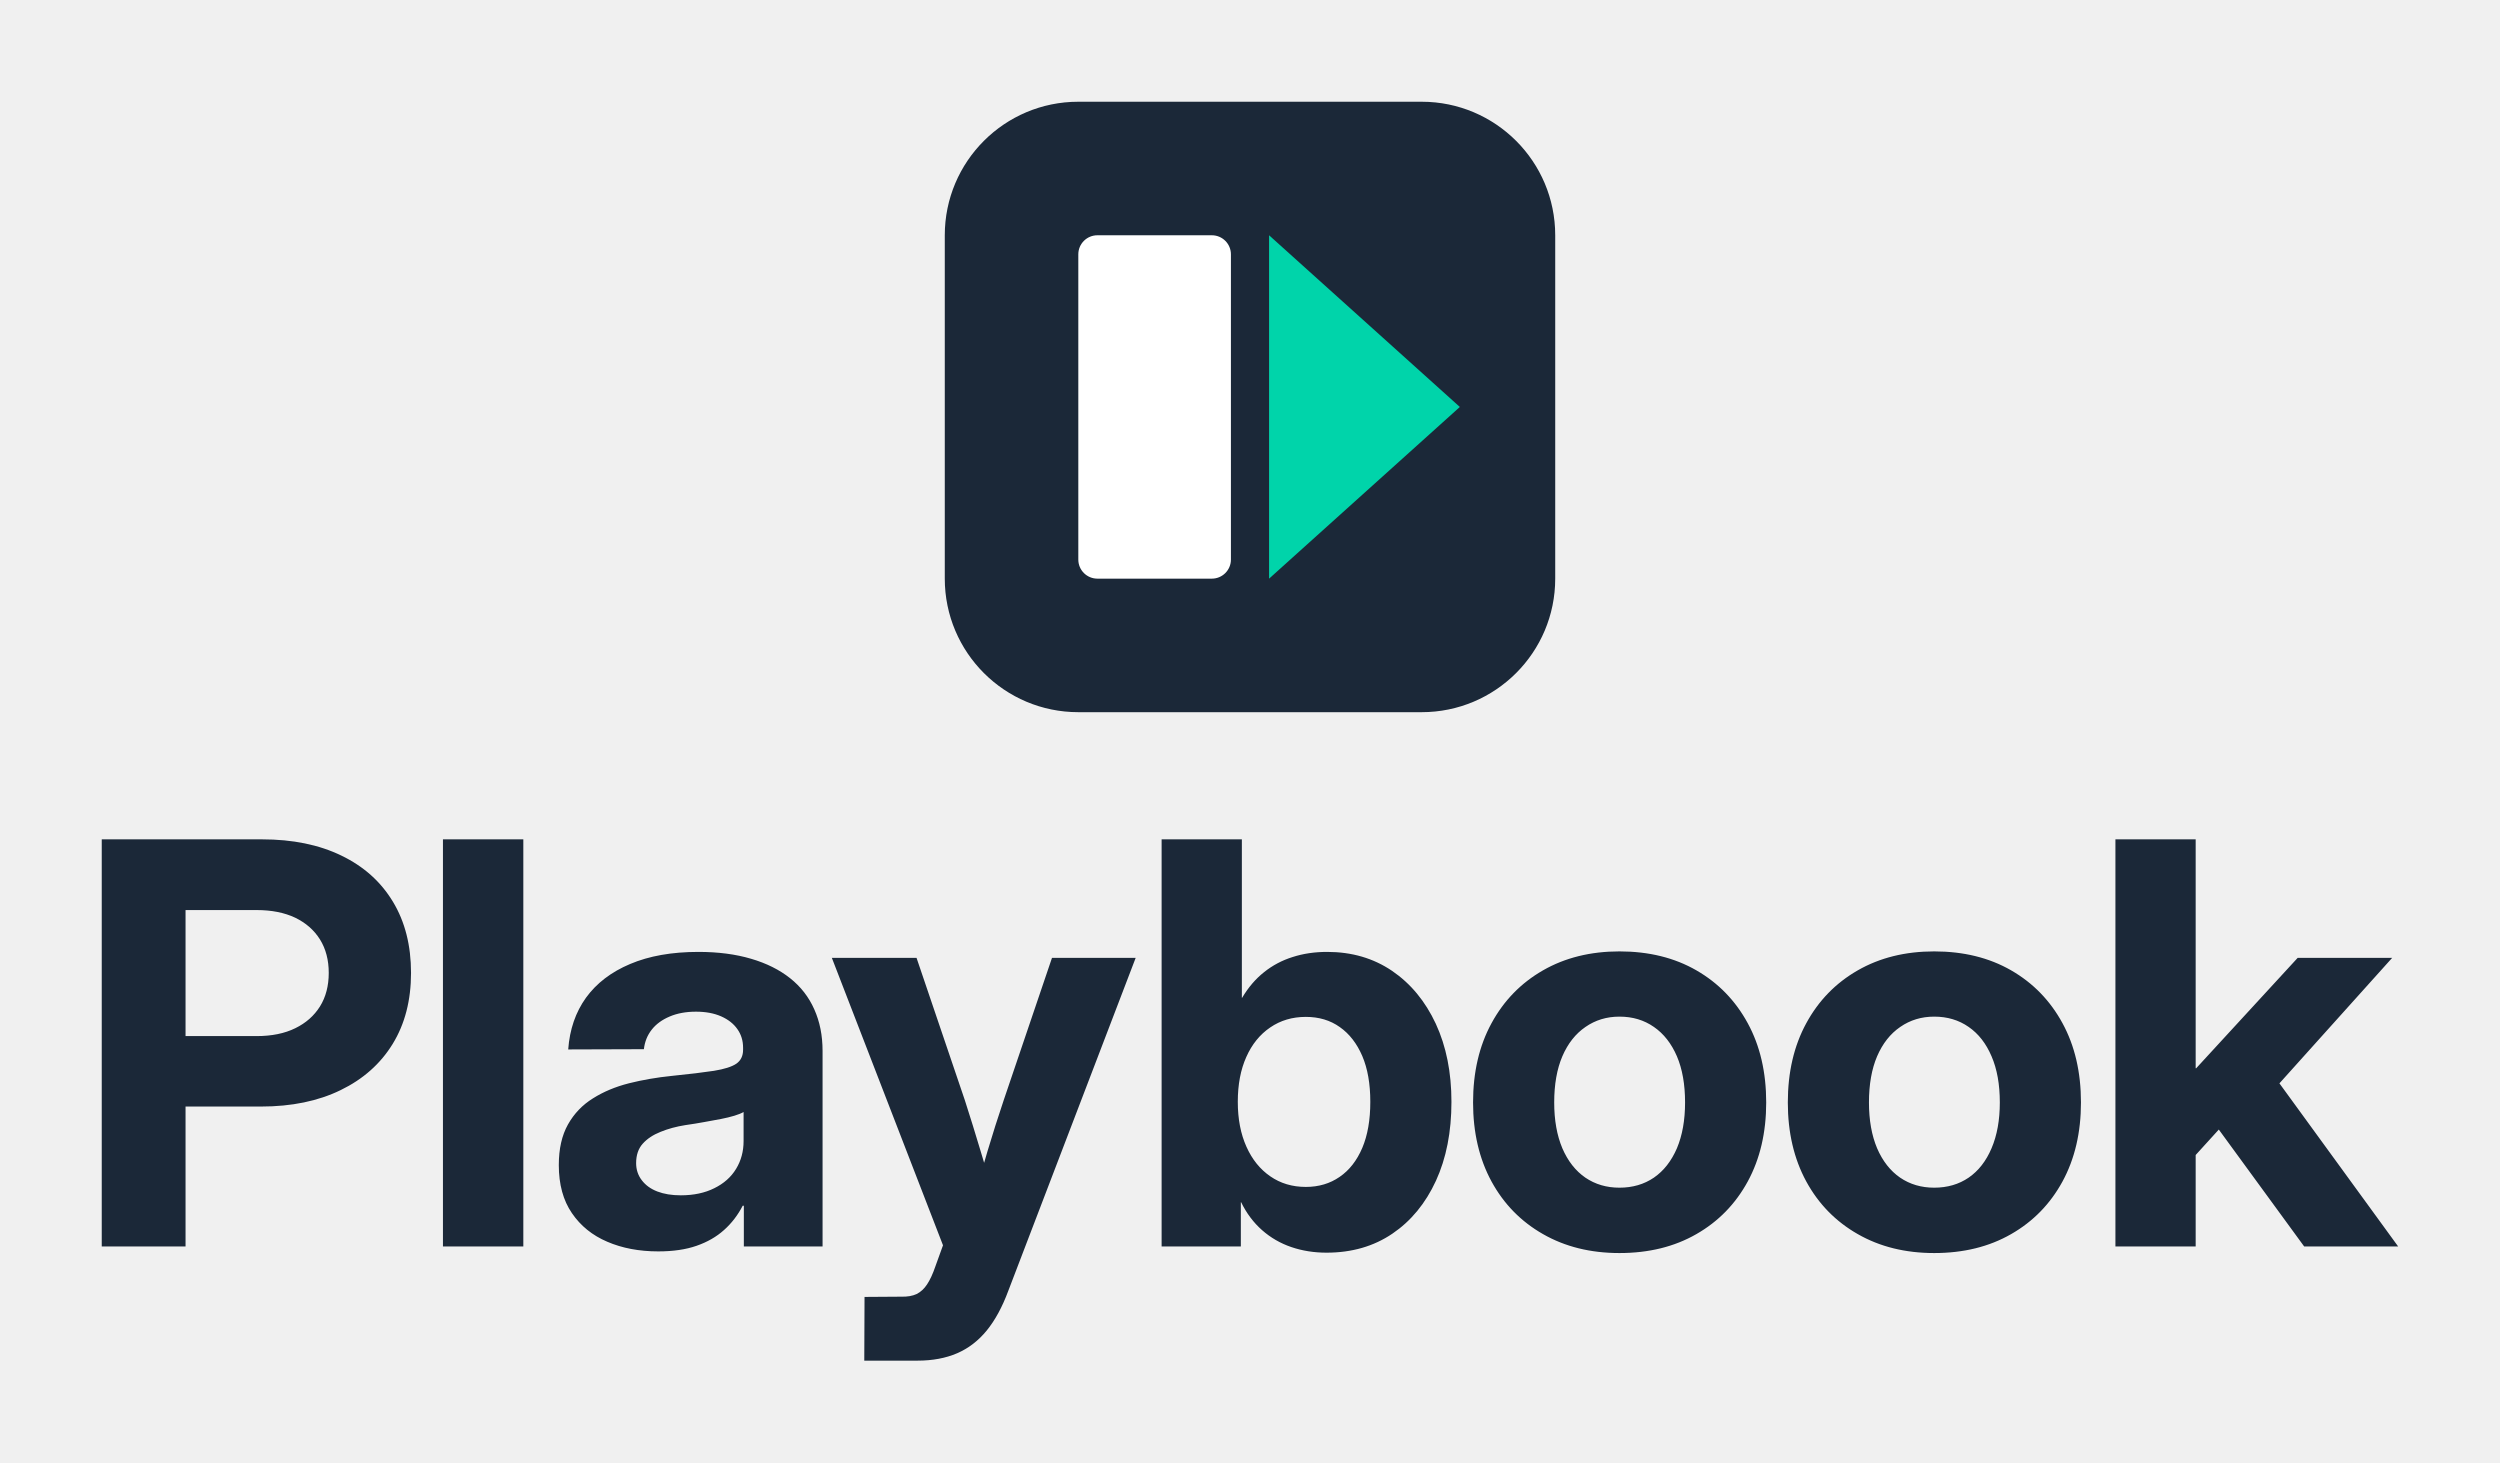
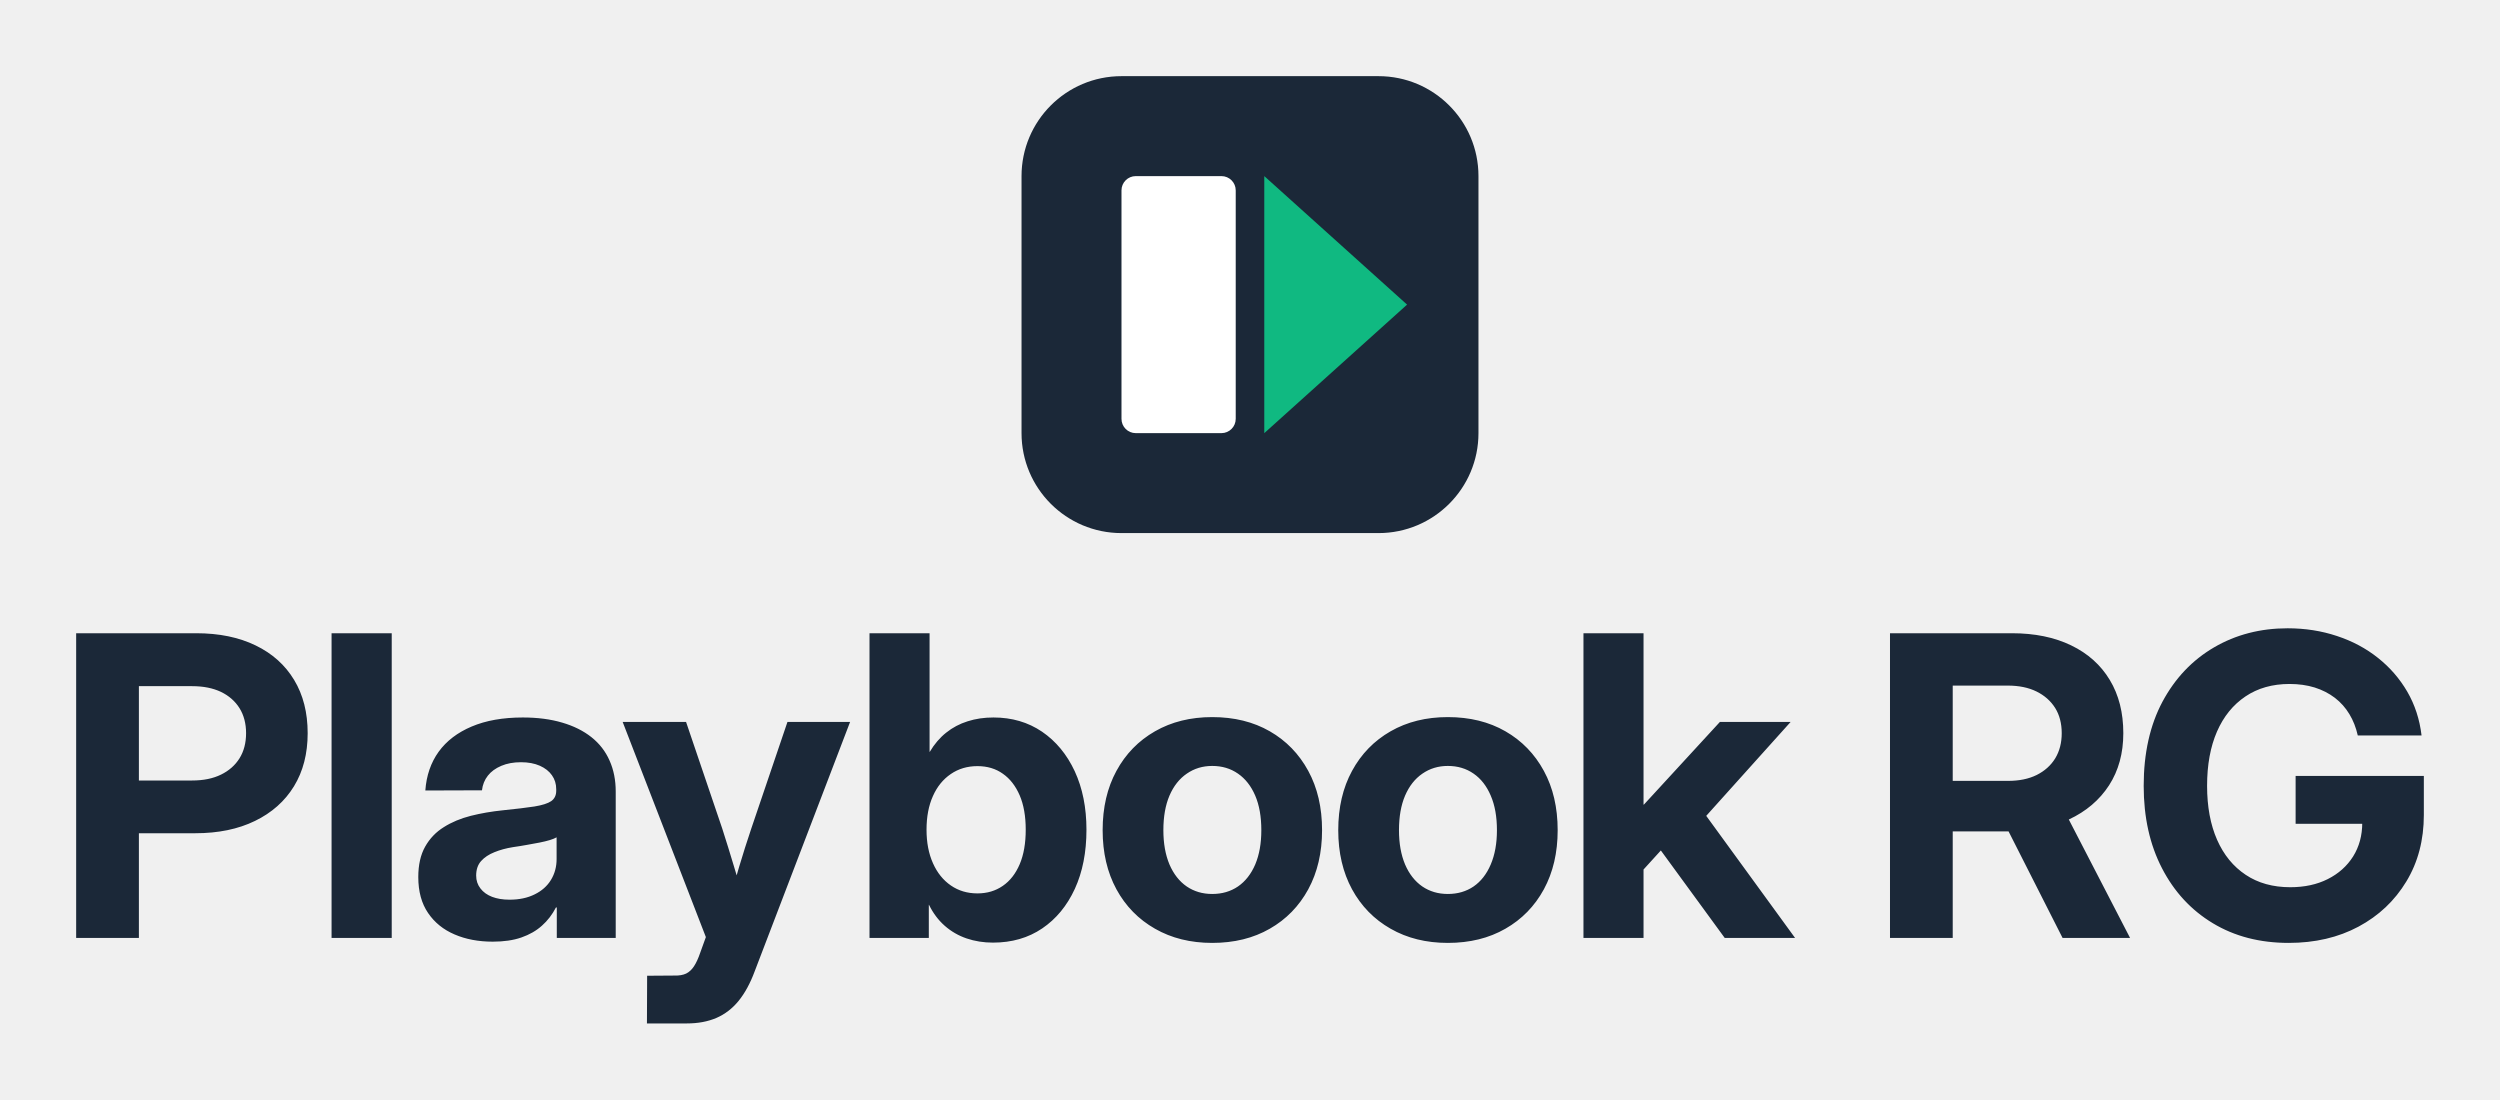
- <svg xmlns="http://www.w3.org/2000/svg" width="196.58" height="114.99" viewBox="0 0 196.58 114.99">
-   <g transform="translate(74.29 8) scale(0.75)">
+ <svg xmlns="http://www.w3.org/2000/svg" width="262.62" height="115.51" viewBox="0 0 262.62 115.51">
+   <g transform="translate(107.31 8) scale(0.75)">
    <rect width="64" height="64" rx="14" fill="#1B2838" />
    <rect x="14" y="14" width="16" height="36" rx="2" fill="#FFFFFF" />
-     <polygon points="34,14 54,32 34,50" fill="#00D4AA" />
+     <polygon points="34,14 54,32 34,50" fill="#10B981" />
  </g>
-   <path transform="translate(5.59 98.01)" d="M2.41 0L2.41 -32.01L15.02 -32.01Q18.63 -32.01 21.26 -30.73Q23.89 -29.46 25.31 -27.1Q26.73 -24.75 26.73 -21.51Q26.73 -18.28 25.29 -15.93Q23.85 -13.58 21.19 -12.29Q18.54 -11 14.93 -11L6.04 -11L6.04 -16.54L14.59 -16.54Q16.37 -16.54 17.63 -17.16Q18.88 -17.77 19.57 -18.87Q20.26 -19.98 20.26 -21.51Q20.26 -23.03 19.57 -24.14Q18.88 -25.24 17.62 -25.85Q16.35 -26.45 14.59 -26.45L9 -26.45L9 0ZM35.56 -32.01L35.56 0L29.24 0L29.24 -32.01ZM46.17 0.39Q43.92 0.39 42.16 -0.37Q40.4 -1.12 39.38 -2.62Q38.35 -4.12 38.35 -6.4Q38.35 -8.31 39.07 -9.59Q39.79 -10.87 41.03 -11.64Q42.26 -12.42 43.87 -12.83Q45.47 -13.23 47.23 -13.41Q49.31 -13.62 50.55 -13.81Q51.78 -14.01 52.31 -14.37Q52.84 -14.74 52.84 -15.47L52.84 -15.62Q52.84 -16.46 52.39 -17.09Q51.95 -17.72 51.12 -18.09Q50.28 -18.46 49.14 -18.46Q47.96 -18.46 47.07 -18.08Q46.17 -17.7 45.66 -17.05Q45.14 -16.39 45.04 -15.51L39.09 -15.49Q39.26 -17.85 40.49 -19.56Q41.73 -21.27 43.96 -22.21Q46.2 -23.16 49.33 -23.16Q51.65 -23.16 53.47 -22.62Q55.28 -22.09 56.54 -21.09Q57.8 -20.09 58.44 -18.64Q59.09 -17.19 59.09 -15.38L59.09 0L52.9 0L52.9 -3.2L52.81 -3.2Q52.23 -2.08 51.34 -1.29Q50.45 -0.49 49.18 -0.05Q47.92 0.39 46.17 0.39ZM47.94 -4.02Q49.46 -4.02 50.58 -4.58Q51.7 -5.13 52.29 -6.1Q52.88 -7.07 52.88 -8.29L52.88 -10.57Q52.62 -10.42 52.16 -10.28Q51.7 -10.14 51.09 -10.02Q50.49 -9.9 49.78 -9.78Q49.08 -9.65 48.3 -9.54Q47.23 -9.37 46.35 -9.01Q45.47 -8.66 44.95 -8.08Q44.43 -7.5 44.43 -6.55Q44.43 -5.78 44.88 -5.2Q45.32 -4.62 46.1 -4.32Q46.88 -4.02 47.94 -4.02ZM62.37 8.98L62.39 3.97L65.27 3.95Q66 3.97 66.49 3.74Q66.97 3.5 67.31 2.98Q67.66 2.45 67.96 1.57L68.56 -0.09L59.82 -22.69L66.48 -22.69L70.28 -11.49Q70.92 -9.5 71.52 -7.49Q72.13 -5.48 72.71 -3.46L70.92 -3.46Q71.46 -5.48 72.06 -7.49Q72.66 -9.5 73.33 -11.49L77.13 -22.69L83.71 -22.69L73.69 3.5Q72.99 5.39 72 6.61Q71.01 7.82 69.67 8.4Q68.32 8.98 66.56 8.98Q65.53 8.98 64.47 8.98Q63.4 8.98 62.37 8.98ZM98.72 0.49Q97.24 0.49 95.95 0.05Q94.66 -0.39 93.65 -1.28Q92.64 -2.17 92 -3.48L91.98 -3.48L91.98 0L85.75 0L85.75 -32.01L92.06 -32.01L92.06 -19.55L92.08 -19.55Q92.81 -20.78 93.81 -21.57Q94.81 -22.37 96.06 -22.76Q97.3 -23.16 98.77 -23.16Q101.67 -23.16 103.87 -21.67Q106.07 -20.17 107.31 -17.51Q108.54 -14.85 108.54 -11.37Q108.54 -7.82 107.32 -5.16Q106.09 -2.49 103.89 -1Q101.69 0.49 98.72 0.49ZM97.09 -4.68Q98.61 -4.68 99.75 -5.47Q100.89 -6.25 101.53 -7.75Q102.16 -9.24 102.16 -11.37Q102.16 -13.49 101.53 -14.97Q100.89 -16.46 99.76 -17.25Q98.64 -18.05 97.09 -18.05Q95.5 -18.05 94.29 -17.22Q93.07 -16.39 92.41 -14.9Q91.74 -13.41 91.74 -11.37Q91.74 -9.35 92.42 -7.84Q93.09 -6.34 94.3 -5.51Q95.5 -4.68 97.09 -4.68ZM121.75 0.52Q118.34 0.52 115.74 -0.97Q113.14 -2.45 111.69 -5.11Q110.24 -7.78 110.24 -11.32Q110.24 -14.89 111.69 -17.55Q113.14 -20.22 115.74 -21.71Q118.34 -23.2 121.75 -23.2Q125.21 -23.2 127.8 -21.71Q130.39 -20.22 131.84 -17.55Q133.29 -14.89 133.29 -11.32Q133.29 -7.78 131.84 -5.11Q130.39 -2.45 127.8 -0.97Q125.21 0.52 121.75 0.52ZM121.75 -4.62Q123.3 -4.62 124.46 -5.41Q125.62 -6.21 126.27 -7.72Q126.91 -9.24 126.91 -11.32Q126.91 -13.45 126.27 -14.95Q125.62 -16.46 124.46 -17.26Q123.3 -18.07 121.75 -18.07Q120.25 -18.07 119.08 -17.26Q117.91 -16.46 117.26 -14.95Q116.62 -13.45 116.62 -11.32Q116.62 -9.24 117.26 -7.72Q117.91 -6.21 119.07 -5.41Q120.23 -4.62 121.75 -4.62ZM146.5 0.52Q143.09 0.52 140.49 -0.97Q137.89 -2.45 136.44 -5.11Q134.99 -7.78 134.99 -11.32Q134.99 -14.89 136.44 -17.55Q137.89 -20.22 140.49 -21.71Q143.09 -23.2 146.5 -23.2Q149.96 -23.2 152.55 -21.71Q155.14 -20.22 156.59 -17.55Q158.04 -14.89 158.04 -11.32Q158.04 -7.78 156.59 -5.11Q155.14 -2.45 152.55 -0.97Q149.96 0.52 146.5 0.52ZM146.5 -4.62Q148.05 -4.62 149.21 -5.41Q150.37 -6.21 151.01 -7.72Q151.66 -9.24 151.66 -11.32Q151.66 -13.45 151.01 -14.95Q150.37 -16.46 149.21 -17.26Q148.05 -18.07 146.5 -18.07Q145 -18.07 143.83 -17.26Q142.66 -16.46 142.01 -14.95Q141.37 -13.45 141.37 -11.32Q141.37 -9.24 142.01 -7.72Q142.66 -6.21 143.82 -5.41Q144.98 -4.62 146.5 -4.62ZM166.46 -6.53L166.46 -14.01L167.1 -14.01L175.08 -22.69L182.51 -22.69L172.24 -11.26L170.76 -11.26ZM160.75 0L160.75 -32.01L167.06 -32.01L167.06 0ZM175.59 0L168.39 -9.86L172.58 -14.29L182.98 0Z" fill="#1B2838" />
+   <path transform="translate(5.59 98.53)" d="M2.41 0L2.41 -32.01L15.02 -32.01Q18.63 -32.01 21.26 -30.73Q23.89 -29.46 25.31 -27.1Q26.73 -24.75 26.73 -21.51Q26.73 -18.28 25.29 -15.93Q23.85 -13.58 21.19 -12.29Q18.54 -11 14.93 -11L6.04 -11L6.04 -16.54L14.59 -16.54Q16.37 -16.54 17.63 -17.16Q18.88 -17.77 19.57 -18.87Q20.26 -19.98 20.26 -21.51Q20.26 -23.03 19.57 -24.14Q18.88 -25.24 17.62 -25.85Q16.35 -26.45 14.59 -26.45L9 -26.45L9 0ZM35.56 -32.01L35.56 0L29.24 0L29.24 -32.01ZM46.17 0.39Q43.92 0.39 42.16 -0.37Q40.4 -1.12 39.38 -2.62Q38.35 -4.12 38.35 -6.4Q38.35 -8.31 39.07 -9.59Q39.79 -10.87 41.03 -11.64Q42.26 -12.42 43.87 -12.83Q45.47 -13.23 47.23 -13.41Q49.31 -13.62 50.55 -13.81Q51.78 -14.01 52.31 -14.37Q52.84 -14.74 52.84 -15.47L52.84 -15.62Q52.84 -16.46 52.39 -17.09Q51.95 -17.72 51.12 -18.09Q50.28 -18.46 49.14 -18.46Q47.96 -18.46 47.07 -18.08Q46.17 -17.7 45.66 -17.05Q45.14 -16.39 45.04 -15.51L39.09 -15.49Q39.26 -17.85 40.49 -19.56Q41.73 -21.27 43.96 -22.21Q46.2 -23.16 49.33 -23.16Q51.65 -23.16 53.47 -22.62Q55.28 -22.09 56.54 -21.09Q57.8 -20.09 58.44 -18.64Q59.09 -17.19 59.09 -15.38L59.09 0L52.9 0L52.9 -3.2L52.81 -3.2Q52.23 -2.08 51.34 -1.29Q50.45 -0.49 49.18 -0.05Q47.92 0.39 46.17 0.39ZM47.94 -4.02Q49.46 -4.02 50.58 -4.58Q51.7 -5.13 52.29 -6.1Q52.88 -7.07 52.88 -8.29L52.88 -10.57Q52.62 -10.42 52.16 -10.28Q51.7 -10.14 51.09 -10.02Q50.49 -9.9 49.78 -9.78Q49.08 -9.65 48.3 -9.54Q47.23 -9.37 46.35 -9.01Q45.47 -8.66 44.95 -8.08Q44.43 -7.5 44.43 -6.55Q44.43 -5.78 44.88 -5.2Q45.32 -4.62 46.1 -4.32Q46.88 -4.02 47.94 -4.02ZM62.37 8.98L62.39 3.97L65.27 3.95Q66 3.97 66.49 3.74Q66.97 3.5 67.31 2.98Q67.66 2.45 67.96 1.57L68.56 -0.09L59.82 -22.69L66.48 -22.69L70.28 -11.49Q70.92 -9.5 71.52 -7.49Q72.13 -5.48 72.71 -3.46L70.92 -3.46Q71.46 -5.48 72.06 -7.49Q72.66 -9.5 73.33 -11.49L77.13 -22.69L83.71 -22.69L73.69 3.5Q72.99 5.39 72 6.61Q71.01 7.82 69.67 8.4Q68.32 8.98 66.56 8.98Q65.53 8.98 64.47 8.98Q63.4 8.98 62.37 8.98ZM98.72 0.49Q97.24 0.49 95.95 0.05Q94.66 -0.39 93.65 -1.28Q92.64 -2.17 92 -3.48L91.98 -3.48L91.98 0L85.75 0L85.75 -32.01L92.06 -32.01L92.06 -19.55L92.08 -19.55Q92.81 -20.78 93.81 -21.57Q94.81 -22.37 96.06 -22.76Q97.3 -23.16 98.77 -23.16Q101.67 -23.16 103.87 -21.67Q106.07 -20.17 107.31 -17.51Q108.54 -14.85 108.54 -11.37Q108.54 -7.82 107.32 -5.16Q106.09 -2.49 103.89 -1Q101.69 0.49 98.72 0.49ZM97.09 -4.68Q98.61 -4.68 99.75 -5.47Q100.89 -6.25 101.53 -7.75Q102.16 -9.24 102.16 -11.37Q102.16 -13.49 101.53 -14.97Q100.89 -16.46 99.76 -17.25Q98.64 -18.05 97.09 -18.05Q95.5 -18.05 94.29 -17.22Q93.07 -16.39 92.41 -14.9Q91.74 -13.41 91.74 -11.37Q91.74 -9.35 92.42 -7.84Q93.09 -6.34 94.3 -5.51Q95.5 -4.68 97.09 -4.68ZM121.75 0.52Q118.34 0.52 115.74 -0.97Q113.14 -2.45 111.69 -5.11Q110.24 -7.78 110.24 -11.32Q110.24 -14.89 111.69 -17.55Q113.14 -20.22 115.74 -21.71Q118.34 -23.2 121.75 -23.2Q125.21 -23.2 127.8 -21.71Q130.39 -20.22 131.84 -17.55Q133.29 -14.89 133.29 -11.32Q133.29 -7.78 131.84 -5.11Q130.39 -2.45 127.8 -0.97Q125.21 0.52 121.75 0.52ZM121.75 -4.62Q123.3 -4.62 124.46 -5.41Q125.62 -6.21 126.27 -7.72Q126.91 -9.24 126.91 -11.32Q126.91 -13.45 126.27 -14.95Q125.62 -16.46 124.46 -17.26Q123.3 -18.07 121.75 -18.07Q120.25 -18.07 119.08 -17.26Q117.91 -16.46 117.26 -14.95Q116.62 -13.45 116.62 -11.32Q116.62 -9.24 117.26 -7.72Q117.91 -6.21 119.07 -5.41Q120.23 -4.62 121.75 -4.62ZM146.5 0.52Q143.09 0.52 140.49 -0.97Q137.89 -2.45 136.44 -5.11Q134.99 -7.78 134.99 -11.32Q134.99 -14.89 136.44 -17.55Q137.89 -20.22 140.49 -21.71Q143.09 -23.2 146.5 -23.2Q149.96 -23.2 152.55 -21.71Q155.14 -20.22 156.59 -17.55Q158.04 -14.89 158.04 -11.32Q158.04 -7.78 156.59 -5.11Q155.14 -2.45 152.55 -0.97Q149.96 0.52 146.5 0.52ZM146.5 -4.62Q148.05 -4.62 149.21 -5.41Q150.37 -6.21 151.01 -7.72Q151.66 -9.24 151.66 -11.32Q151.66 -13.45 151.01 -14.95Q150.37 -16.46 149.21 -17.26Q148.05 -18.07 146.5 -18.07Q145 -18.07 143.83 -17.26Q142.66 -16.46 142.01 -14.95Q141.37 -13.45 141.37 -11.32Q141.37 -9.24 142.01 -7.72Q142.66 -6.21 143.82 -5.41Q144.98 -4.62 146.5 -4.62ZM166.46 -6.53L166.46 -14.01L167.1 -14.01L175.08 -22.69L182.51 -22.69L172.24 -11.26L170.76 -11.26ZM160.75 0L160.75 -32.01L167.06 -32.01L167.06 0ZM175.59 0L168.39 -9.86L172.58 -14.29L182.98 0ZM192.95 0L192.95 -32.01L205.75 -32.01Q209.36 -32.01 211.99 -30.73Q214.62 -29.46 216.04 -27.1Q217.46 -24.75 217.46 -21.51Q217.46 -18.35 215.96 -16.03Q214.45 -13.71 211.75 -12.45Q209.04 -11.19 205.34 -11.19L196.88 -11.19L196.88 -16.5L205.34 -16.5Q207.11 -16.5 208.36 -17.12Q209.62 -17.75 210.31 -18.87Q210.99 -20 210.99 -21.51Q210.99 -23.05 210.3 -24.16Q209.6 -25.27 208.34 -25.89Q207.08 -26.51 205.32 -26.51L199.54 -26.51L199.54 0ZM211.08 0L203.75 -14.46L210.69 -14.46L218.17 0ZM234.83 0.52Q230.28 0.52 226.86 -1.55Q223.44 -3.61 221.52 -7.33Q219.6 -11.04 219.6 -15.98Q219.6 -21.12 221.58 -24.83Q223.57 -28.53 227 -30.53Q230.43 -32.53 234.72 -32.53Q237.47 -32.53 239.9 -31.72Q242.33 -30.92 244.21 -29.42Q246.09 -27.93 247.29 -25.87Q248.49 -23.8 248.79 -21.27L242.09 -21.27Q241.81 -22.52 241.21 -23.51Q240.61 -24.51 239.69 -25.22Q238.76 -25.93 237.56 -26.31Q236.36 -26.68 234.92 -26.68Q232.23 -26.68 230.29 -25.37Q228.34 -24.06 227.3 -21.68Q226.26 -19.29 226.26 -15.98Q226.26 -12.7 227.31 -10.31Q228.36 -7.93 230.32 -6.63Q232.27 -5.33 235 -5.33Q237.24 -5.33 238.93 -6.18Q240.63 -7.03 241.6 -8.56Q242.56 -10.1 242.56 -12.1L244.13 -11.99L235.56 -11.99L235.56 -17.02L249.03 -17.02L249.03 -12.93Q249.03 -8.96 247.19 -5.93Q245.36 -2.9 242.17 -1.19Q238.98 0.52 234.83 0.52Z" fill="#1B2838" />
</svg>
